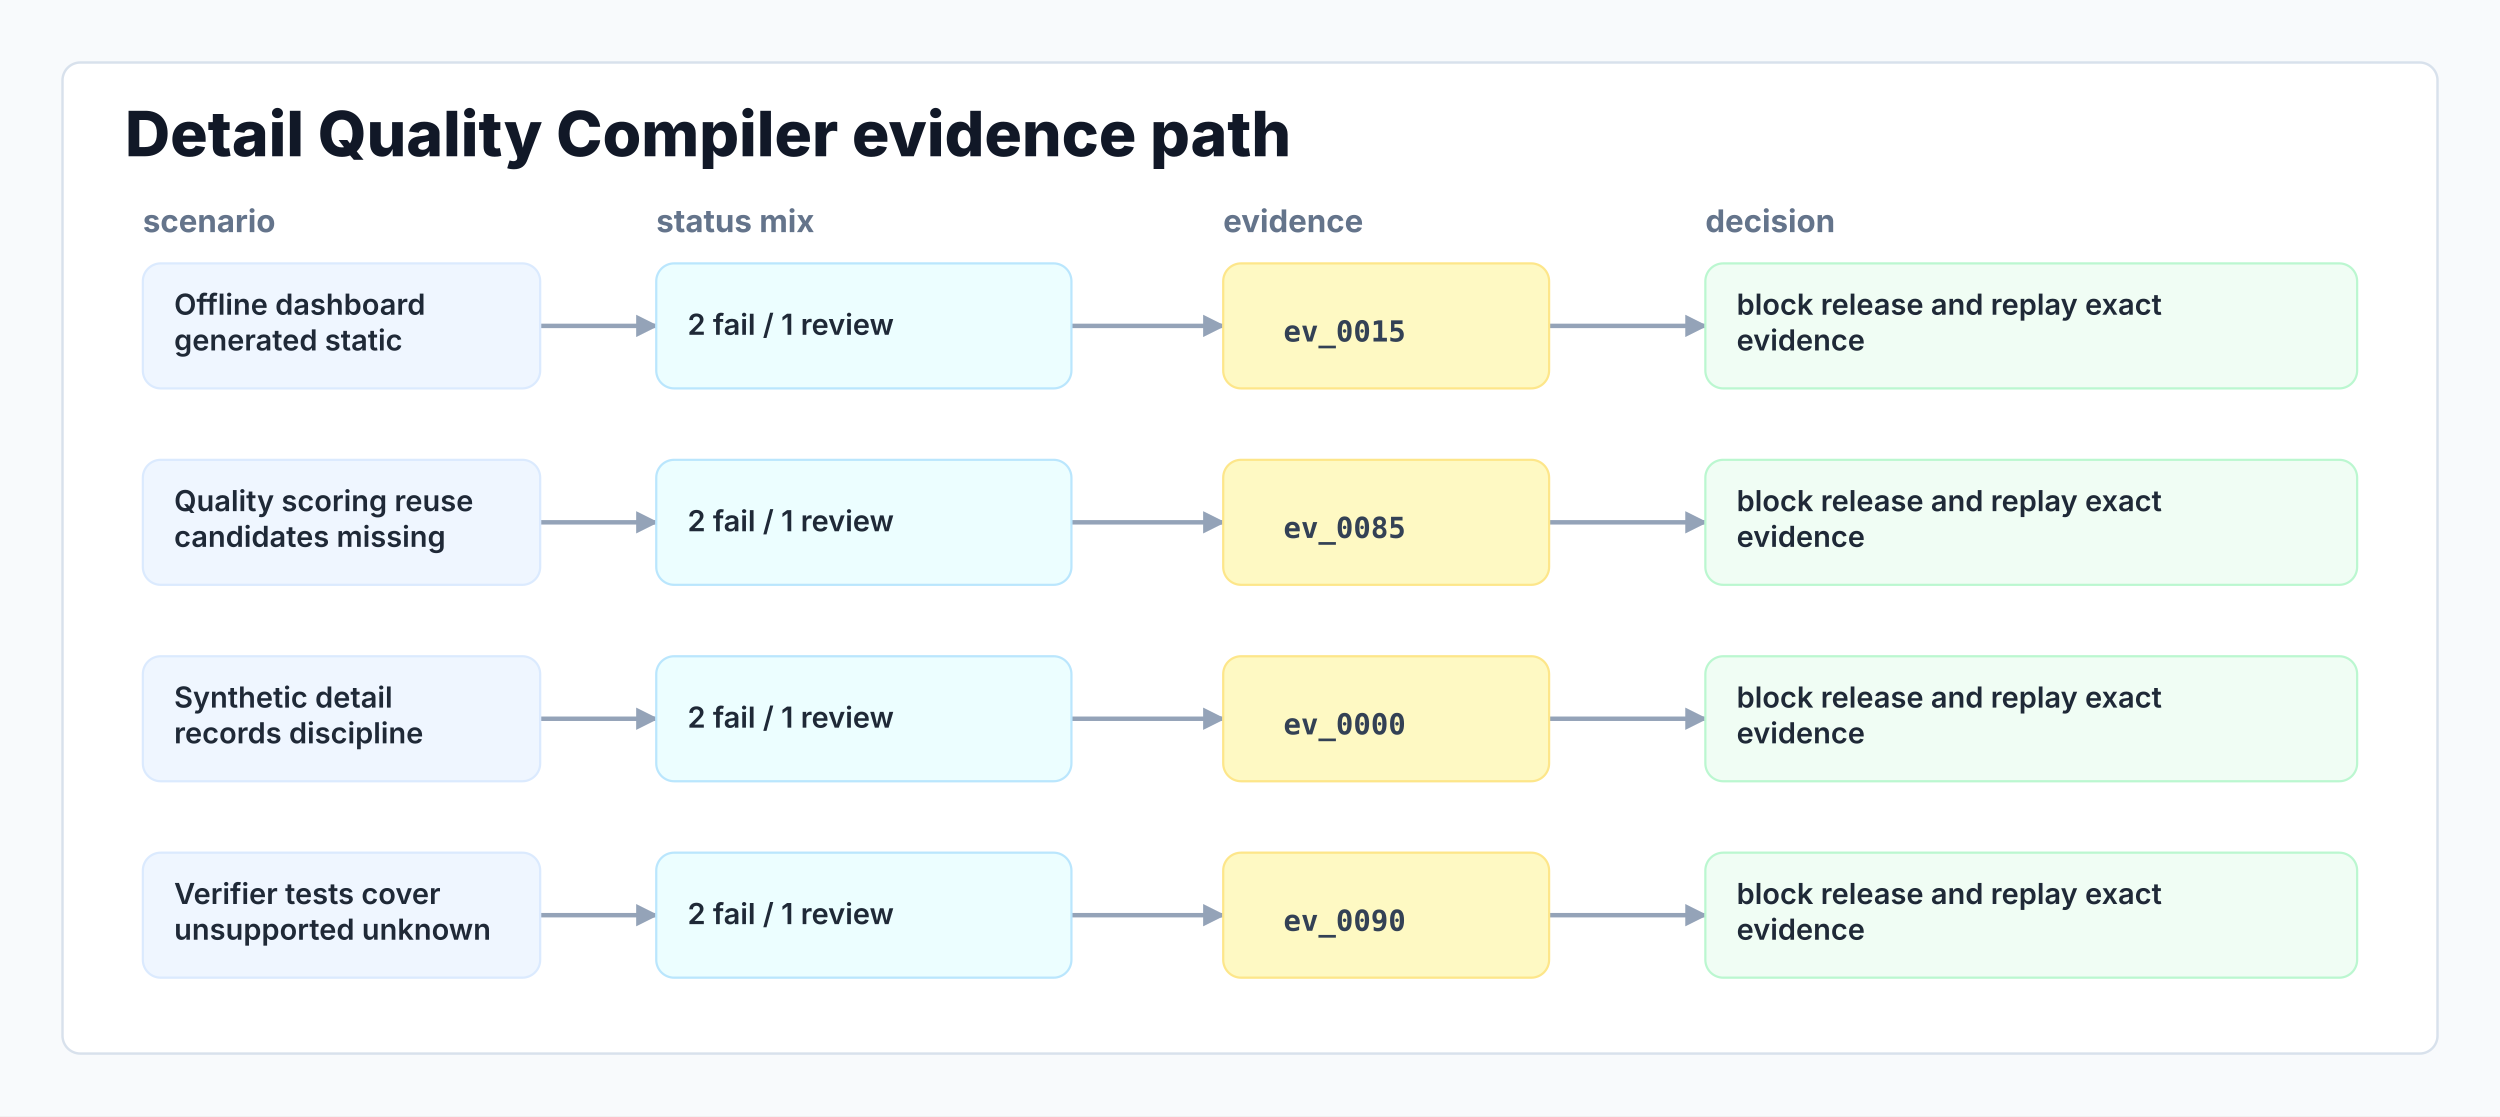
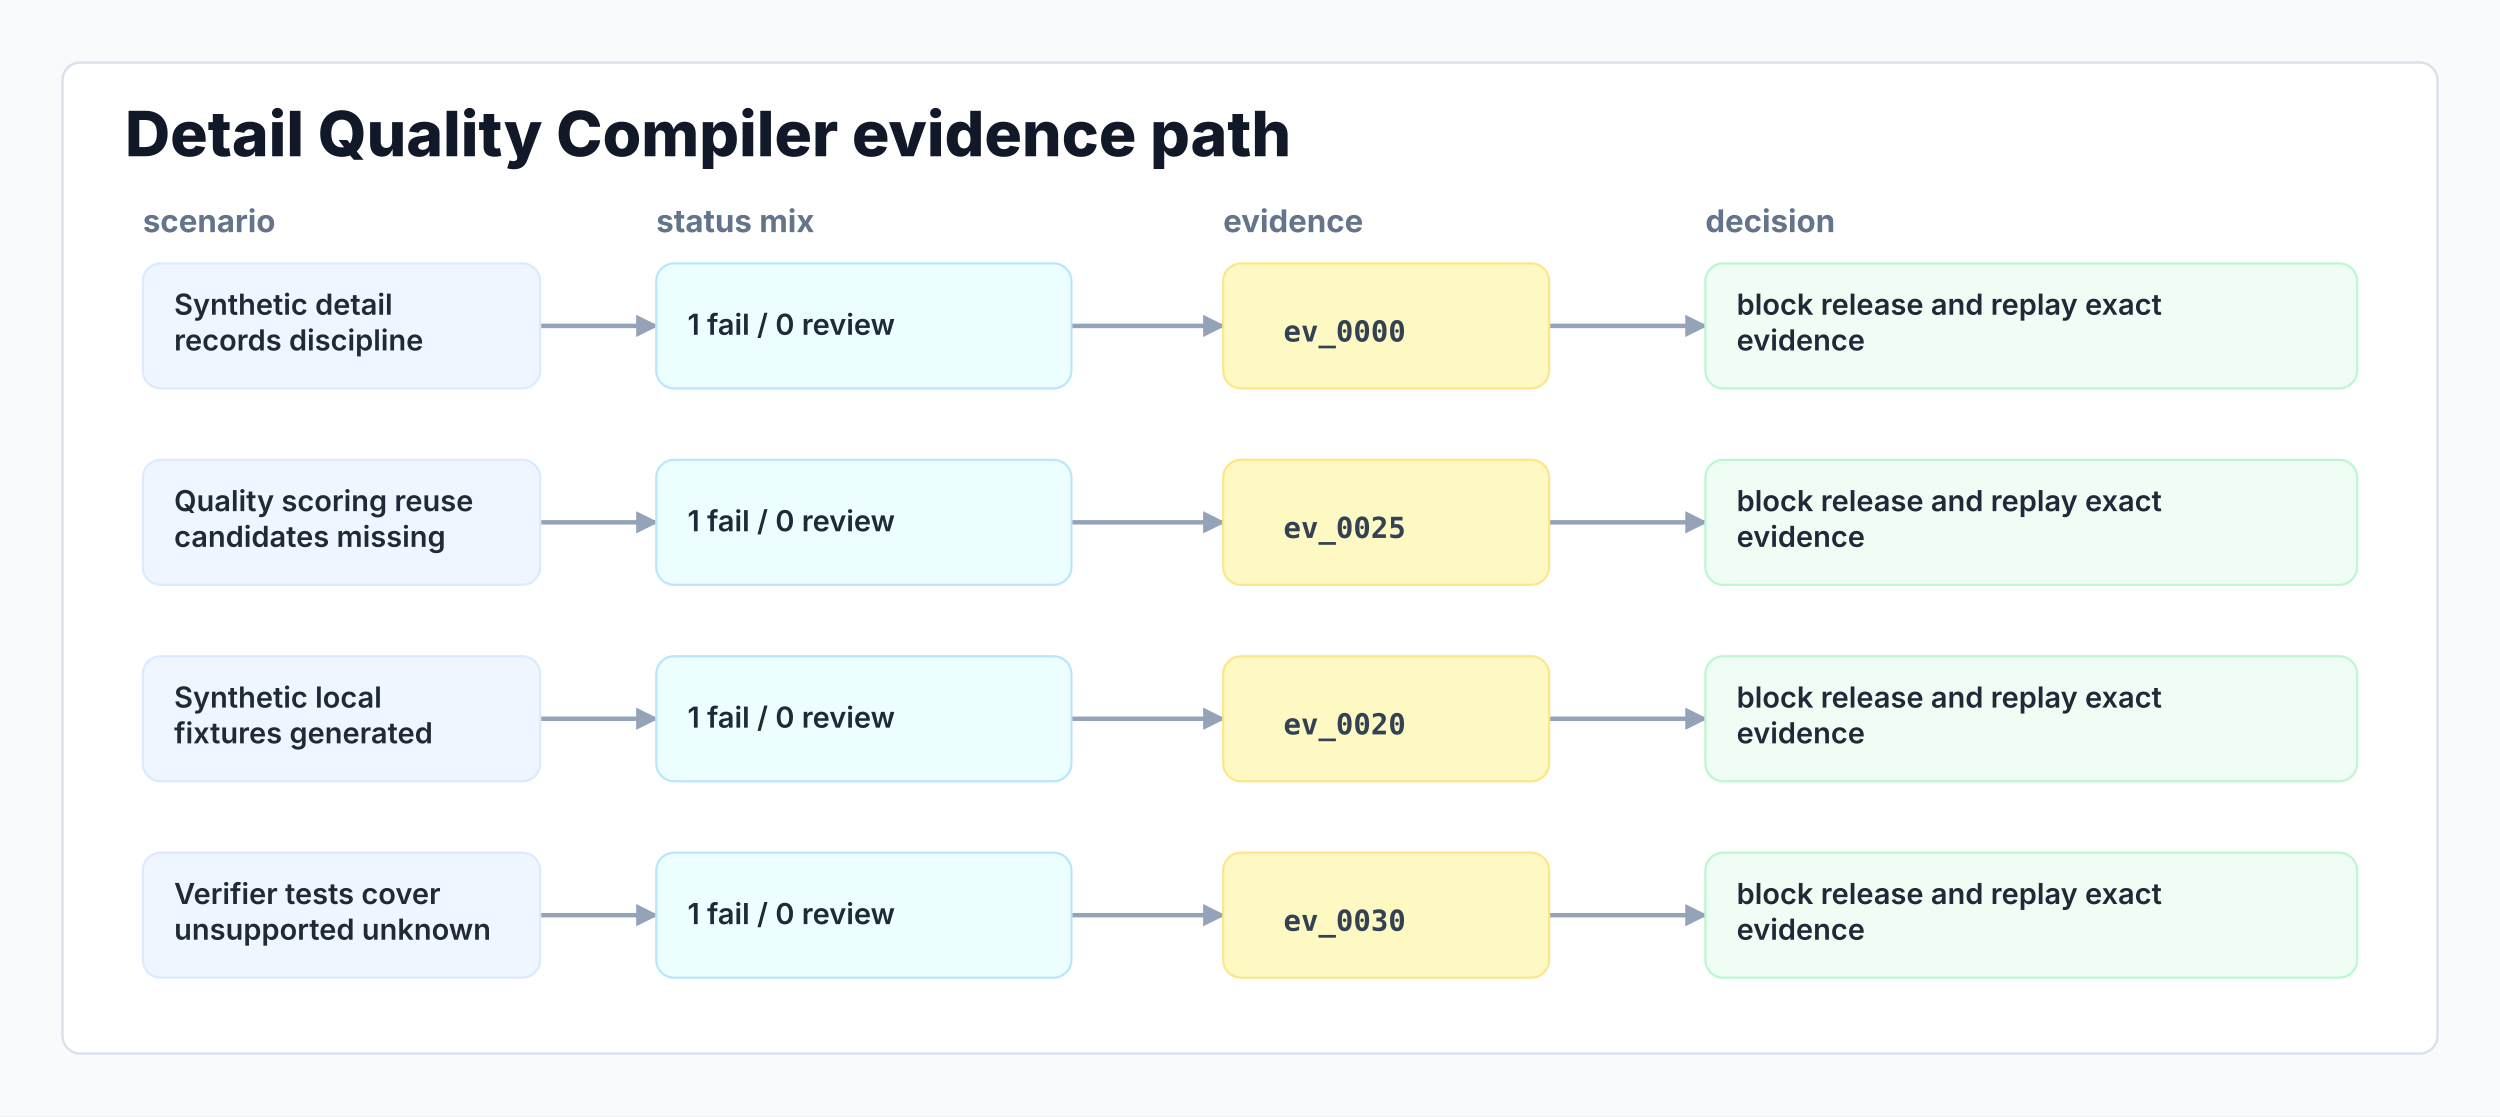
<svg xmlns="http://www.w3.org/2000/svg" width="1120" height="500" viewBox="0 0 1120 500" role="img" aria-label="Detail Quality Compiler evidence map">
  <defs>
    <style>
      .bg { fill:#f8fafc; }
      .panel { fill:#ffffff; stroke:#d8e1ec; stroke-width:1.1; }
      .title { font:760 28px -apple-system,BlinkMacSystemFont,"Segoe UI",sans-serif; fill:#111827; }
      .node { font:620 13px -apple-system,BlinkMacSystemFont,"Segoe UI",sans-serif; fill:#1f2937; }
      .head { font:700 14px -apple-system,BlinkMacSystemFont,"Segoe UI",sans-serif; fill:#64748b; }
      .mono { font:720 13px ui-monospace,SFMono-Regular,Menlo,monospace; fill:#334155; }
      .edge { stroke:#94a3b8; stroke-width:2; fill:none; marker-end:url(#arrow); }
      .lane { fill:#eff6ff; stroke:#dbeafe; }
      .failure { fill:#ecfeff; stroke:#bae6fd; }
      .evidencebox { fill:#fef9c3; stroke:#fde68a; }
      .actionbox { fill:#f0fdf4; stroke:#bbf7d0; }
    </style>
    <marker id="arrow" viewBox="0 0 10 10" refX="9" refY="5" markerWidth="5" markerHeight="5" orient="auto-start-reverse">
      <path d="M 0 0 L 10 5 L 0 10 z" fill="#94a3b8" />
    </marker>
  </defs>
  <rect class="bg" width="1120" height="500" />
  <rect class="panel" x="28" y="28" width="1064" height="444" rx="8" />
  <text x="56" y="70" class="title">Detail Quality Compiler evidence path</text>
  <text x="64" y="104" class="head">scenario</text>
  <text x="294" y="104" class="head">status mix</text>
  <text x="548" y="104" class="head">evidence</text>
  <text x="764" y="104" class="head">decision</text>
  <path d="M242 146 L294 146" class="edge" />
  <path d="M480 146 L548 146" class="edge" />
  <path d="M694 146 L764 146" class="edge" />
  <path d="M242 234 L294 234" class="edge" />
  <path d="M480 234 L548 234" class="edge" />
  <path d="M694 234 L764 234" class="edge" />
  <path d="M242 322 L294 322" class="edge" />
  <path d="M480 322 L548 322" class="edge" />
  <path d="M694 322 L764 322" class="edge" />
  <path d="M242 410 L294 410" class="edge" />
  <path d="M480 410 L548 410" class="edge" />
  <path d="M694 410 L764 410" class="edge" />
  <rect class="lane" x="64" y="118" width="178" height="56" rx="8" />
  <text class="node" x="78" y="141">
-     <tspan x="78" dy="0">Offline dashboard</tspan>
-     <tspan x="78" dy="16">generated static</tspan>
+     <tspan x="78" dy="0">Synthetic detail</tspan>
+     <tspan x="78" dy="16">records discipline</tspan>
  </text>
  <rect class="failure" x="294" y="118" width="186" height="56" rx="8" />
  <text class="node" x="308" y="150">
-     <tspan x="308" dy="0">2 fail / 1 review</tspan>
+     <tspan x="308" dy="0">1 fail / 0 review</tspan>
  </text>
  <rect class="evidencebox" x="548" y="118" width="146" height="56" rx="8" />
-   <text class="mono" x="575" y="153">ev_0015</text>
+   <text class="mono" x="575" y="153">ev_0000</text>
  <rect class="actionbox" x="764" y="118" width="292" height="56" rx="8" />
  <text class="node" x="778" y="141">
    <tspan x="778" dy="0">block release and replay exact</tspan>
    <tspan x="778" dy="16">evidence</tspan>
  </text>
  <rect class="lane" x="64" y="206" width="178" height="56" rx="8" />
  <text class="node" x="78" y="229">
    <tspan x="78" dy="0">Quality scoring reuse</tspan>
    <tspan x="78" dy="16">candidates missing</tspan>
  </text>
  <rect class="failure" x="294" y="206" width="186" height="56" rx="8" />
  <text class="node" x="308" y="238">
-     <tspan x="308" dy="0">2 fail / 1 review</tspan>
+     <tspan x="308" dy="0">1 fail / 0 review</tspan>
  </text>
  <rect class="evidencebox" x="548" y="206" width="146" height="56" rx="8" />
-   <text class="mono" x="575" y="241">ev_0085</text>
+   <text class="mono" x="575" y="241">ev_0025</text>
  <rect class="actionbox" x="764" y="206" width="292" height="56" rx="8" />
  <text class="node" x="778" y="229">
    <tspan x="778" dy="0">block release and replay exact</tspan>
    <tspan x="778" dy="16">evidence</tspan>
  </text>
  <rect class="lane" x="64" y="294" width="178" height="56" rx="8" />
  <text class="node" x="78" y="317">
-     <tspan x="78" dy="0">Synthetic detail</tspan>
-     <tspan x="78" dy="16">records discipline</tspan>
+     <tspan x="78" dy="0">Synthetic local</tspan>
+     <tspan x="78" dy="16">fixtures generated</tspan>
  </text>
  <rect class="failure" x="294" y="294" width="186" height="56" rx="8" />
  <text class="node" x="308" y="326">
-     <tspan x="308" dy="0">2 fail / 1 review</tspan>
+     <tspan x="308" dy="0">1 fail / 0 review</tspan>
  </text>
  <rect class="evidencebox" x="548" y="294" width="146" height="56" rx="8" />
-   <text class="mono" x="575" y="329">ev_0000</text>
+   <text class="mono" x="575" y="329">ev_0020</text>
  <rect class="actionbox" x="764" y="294" width="292" height="56" rx="8" />
  <text class="node" x="778" y="317">
    <tspan x="778" dy="0">block release and replay exact</tspan>
    <tspan x="778" dy="16">evidence</tspan>
  </text>
  <rect class="lane" x="64" y="382" width="178" height="56" rx="8" />
  <text class="node" x="78" y="405">
    <tspan x="78" dy="0">Verifier tests cover</tspan>
    <tspan x="78" dy="16">unsupported unknown</tspan>
  </text>
  <rect class="failure" x="294" y="382" width="186" height="56" rx="8" />
  <text class="node" x="308" y="414">
-     <tspan x="308" dy="0">2 fail / 1 review</tspan>
+     <tspan x="308" dy="0">1 fail / 0 review</tspan>
  </text>
  <rect class="evidencebox" x="548" y="382" width="146" height="56" rx="8" />
-   <text class="mono" x="575" y="417">ev_0090</text>
+   <text class="mono" x="575" y="417">ev_0030</text>
  <rect class="actionbox" x="764" y="382" width="292" height="56" rx="8" />
  <text class="node" x="778" y="405">
    <tspan x="778" dy="0">block release and replay exact</tspan>
    <tspan x="778" dy="16">evidence</tspan>
  </text>
</svg>
